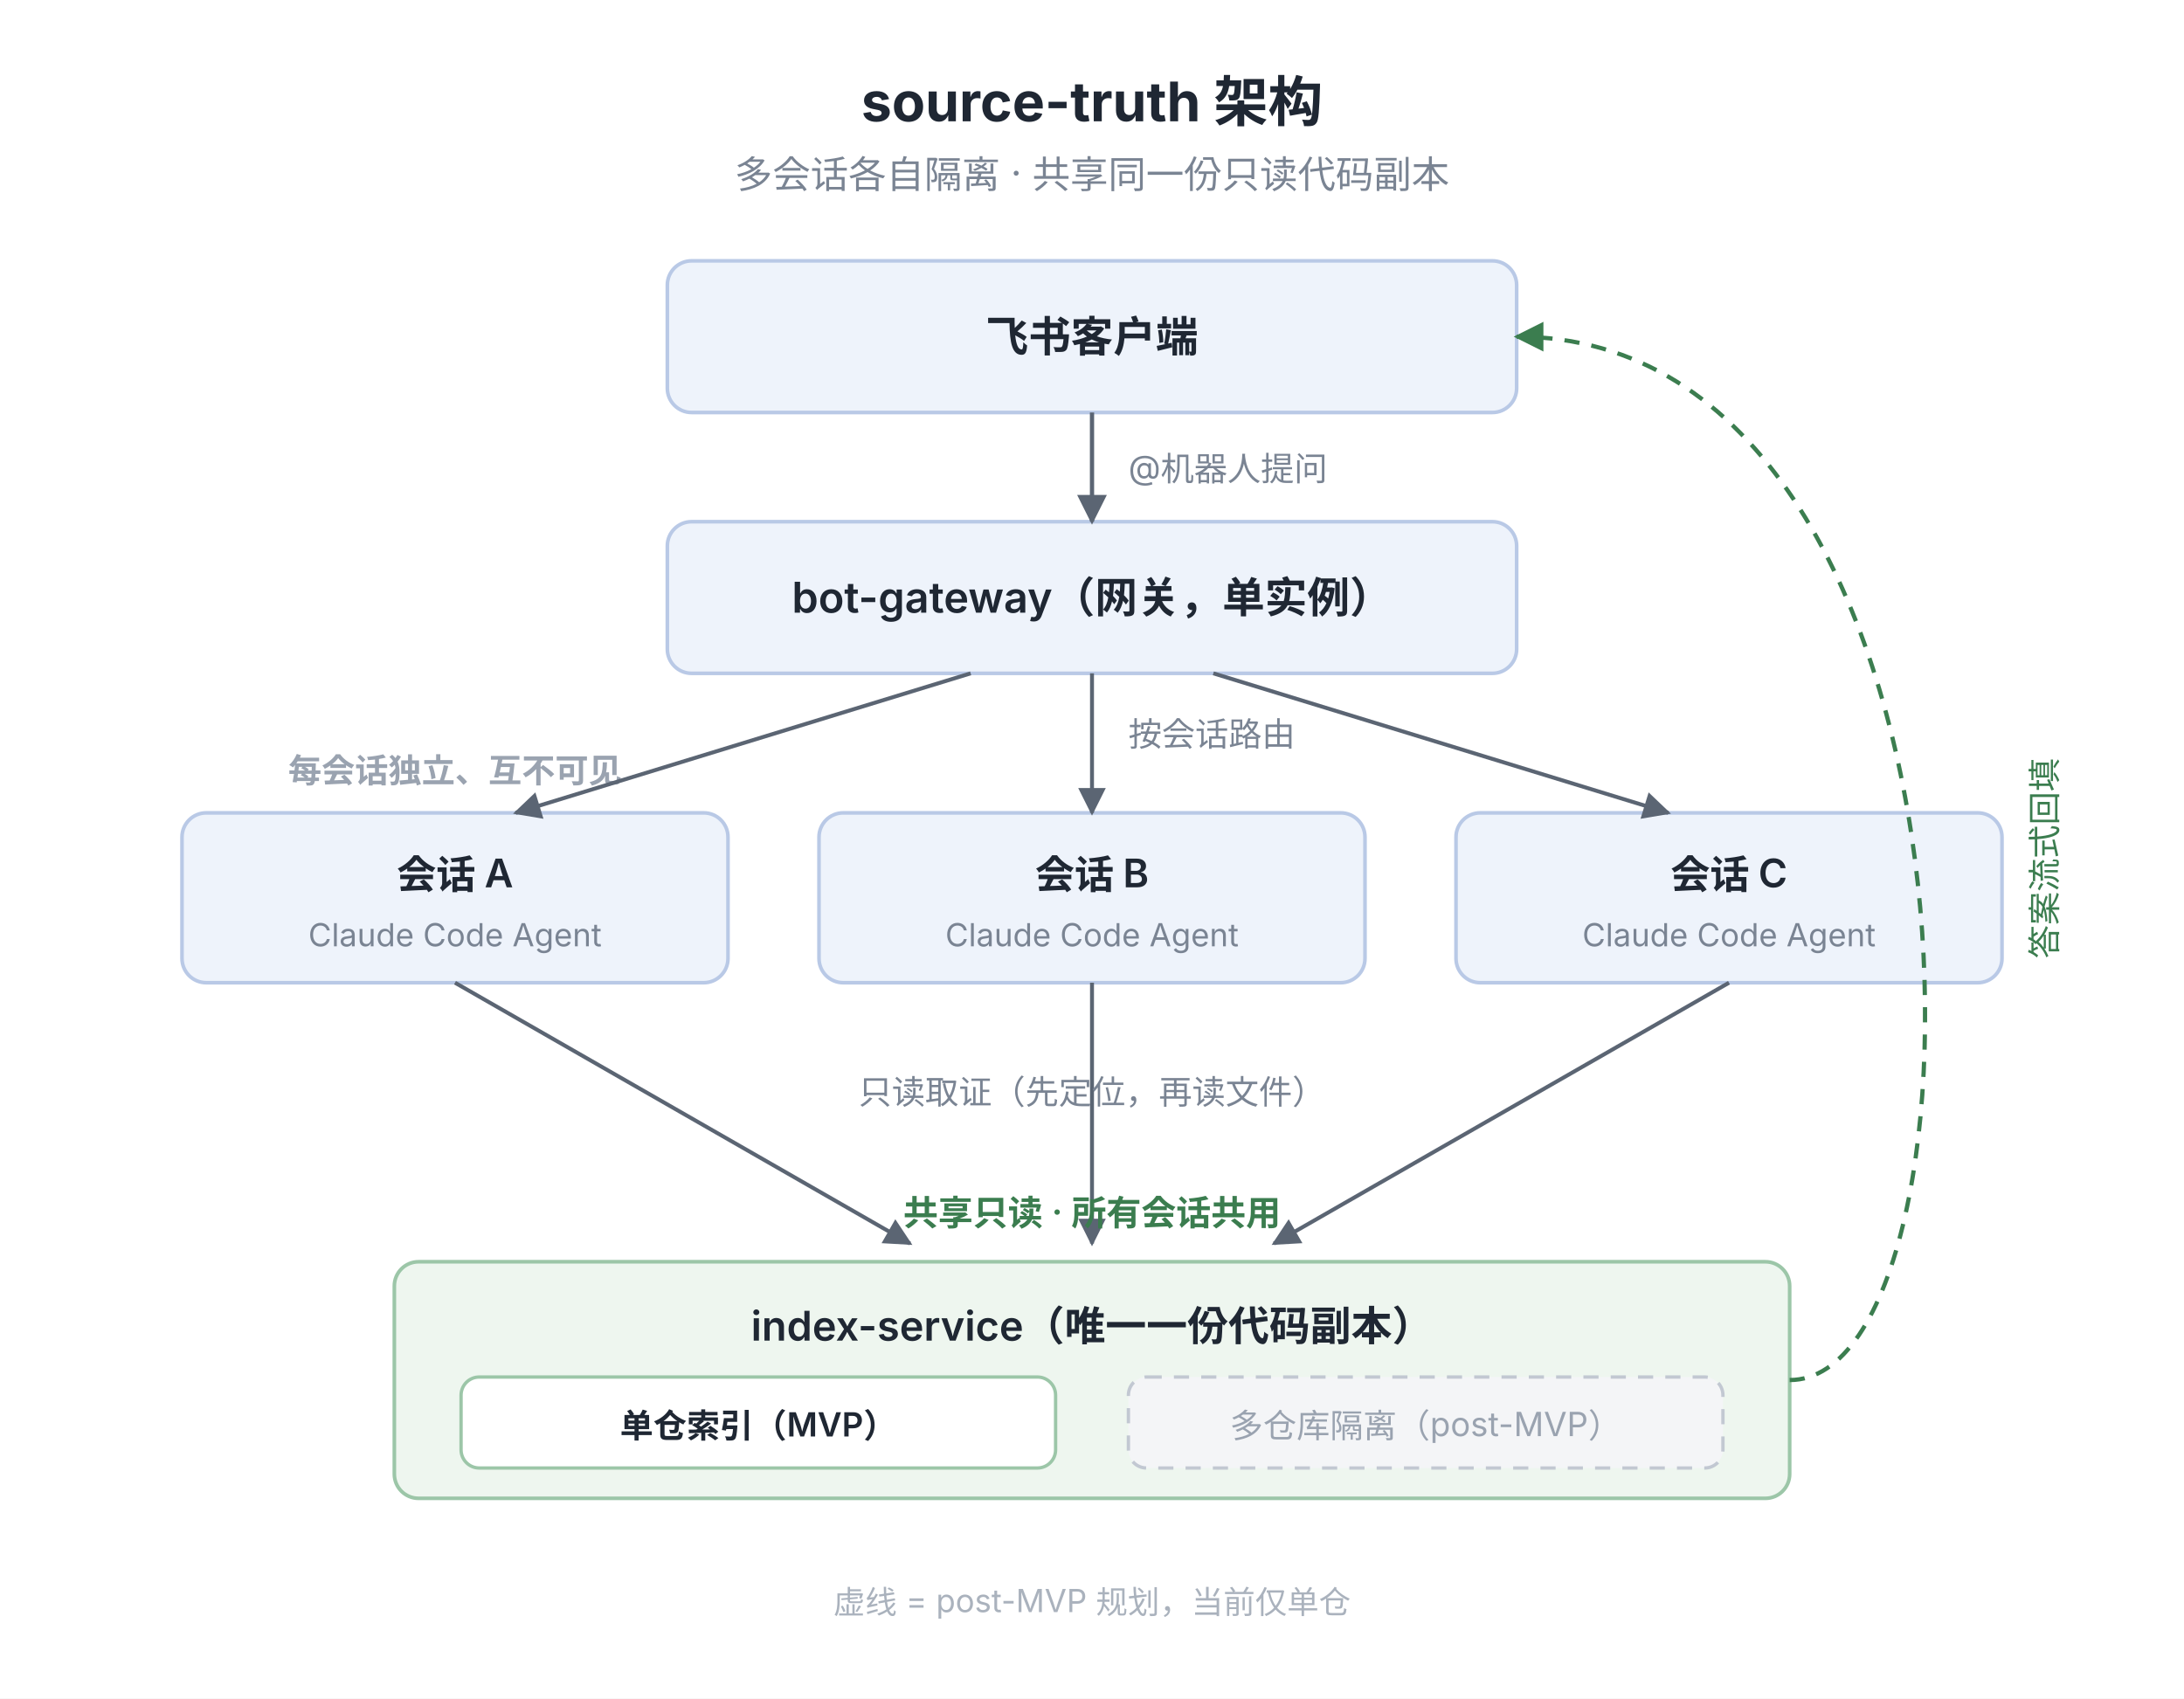
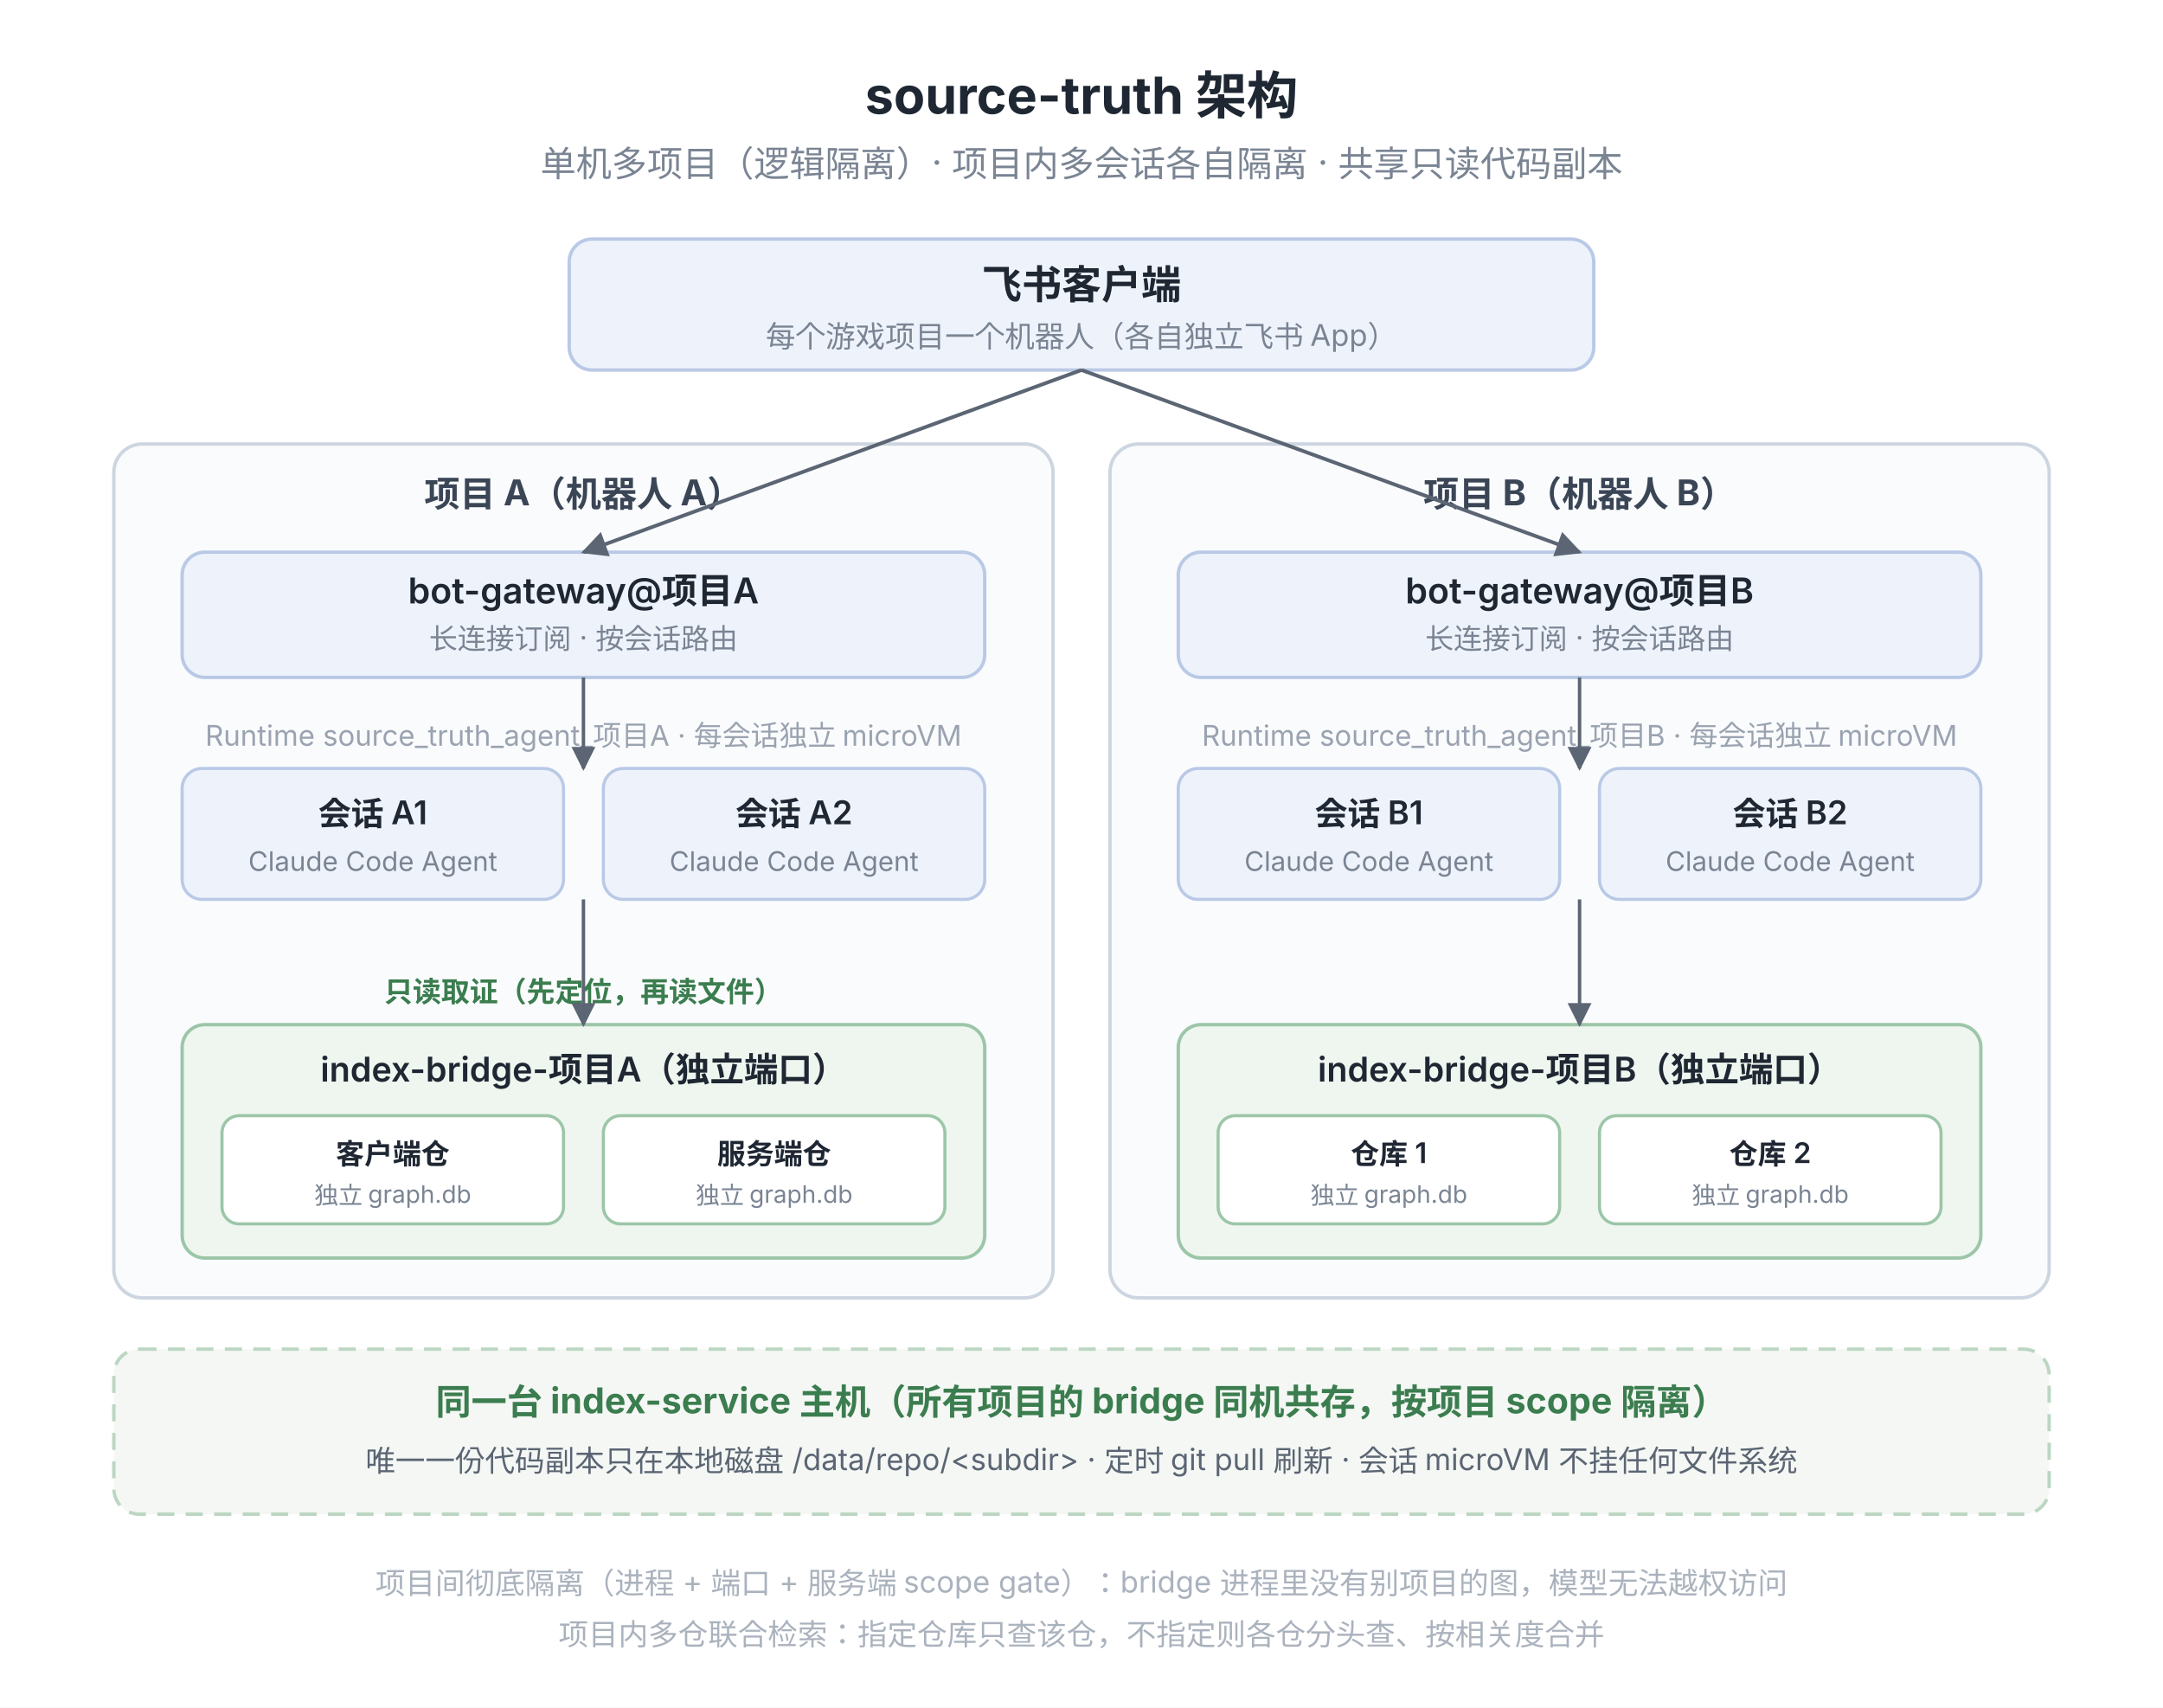
- <svg xmlns="http://www.w3.org/2000/svg" width="720" height="560" viewBox="0 0 720 560" font-family="-apple-system, BlinkMacSystemFont, 'Segoe UI', 'PingFang SC', 'Microsoft YaHei', sans-serif">
+ <svg xmlns="http://www.w3.org/2000/svg" width="760" height="600" viewBox="0 0 760 600" font-family="-apple-system, BlinkMacSystemFont, 'Segoe UI', 'PingFang SC', 'Microsoft YaHei', sans-serif">
  <defs>
    <marker id="arrow" viewBox="0 0 10 10" refX="9" refY="5" markerWidth="7" markerHeight="7" orient="auto-start-reverse">
      <path d="M0,0 L10,5 L0,10 z" fill="#5b6573" />
    </marker>
    <marker id="arrowgreen" viewBox="0 0 10 10" refX="9" refY="5" markerWidth="7" markerHeight="7" orient="auto-start-reverse">
      <path d="M0,0 L10,5 L0,10 z" fill="#3b7d4f" />
    </marker>
  </defs>
-   <rect x="0" y="0" width="720" height="560" fill="#ffffff" />
-   <text x="360" y="40" text-anchor="middle" font-size="18" font-weight="700" fill="#1f2733">source-truth 架构</text>
-   <text x="360" y="62" text-anchor="middle" font-size="12.5" fill="#7a8493">多会话各自隔离 · 共享同一份只读代码副本</text>
-   <rect x="220" y="86" width="280" height="50" rx="8" fill="#eef3fb" stroke="#b9c9e6" stroke-width="1.2" />
-   <text x="360" y="116" text-anchor="middle" font-size="14" font-weight="600" fill="#1f2733">飞书客户端</text>
-   <rect x="220" y="172" width="280" height="50" rx="8" fill="#eef3fb" stroke="#b9c9e6" stroke-width="1.2" />
-   <text x="360" y="202" text-anchor="middle" font-size="14" font-weight="600" fill="#1f2733">bot-gateway（网关，单实例）</text>
-   <line x1="360" y1="136" x2="360" y2="172" stroke="#5b6573" stroke-width="1.4" marker-end="url(#arrow)" />
-   <text x="372" y="158" font-size="11" fill="#7a8493">@机器人提问</text>
-   <text x="150" y="258" text-anchor="middle" font-size="11" fill="#9aa3b0" font-weight="600">每会话独立、互不可见</text>
-   <g>
-     <rect x="60" y="268" width="180" height="56" rx="8" fill="#eef3fb" stroke="#b9c9e6" stroke-width="1.2" />
-     <text x="150" y="293" text-anchor="middle" font-size="13" font-weight="600" fill="#1f2733">会话 A</text>
-     <text x="150" y="312" text-anchor="middle" font-size="10.5" fill="#7a8493">Claude Code Agent</text>
-   </g>
-   <g>
-     <rect x="270" y="268" width="180" height="56" rx="8" fill="#eef3fb" stroke="#b9c9e6" stroke-width="1.2" />
-     <text x="360" y="293" text-anchor="middle" font-size="13" font-weight="600" fill="#1f2733">会话 B</text>
-     <text x="360" y="312" text-anchor="middle" font-size="10.5" fill="#7a8493">Claude Code Agent</text>
-   </g>
-   <g>
-     <rect x="480" y="268" width="180" height="56" rx="8" fill="#eef3fb" stroke="#b9c9e6" stroke-width="1.2" />
-     <text x="570" y="293" text-anchor="middle" font-size="13" font-weight="600" fill="#1f2733">会话 C</text>
-     <text x="570" y="312" text-anchor="middle" font-size="10.5" fill="#7a8493">Claude Code Agent</text>
-   </g>
-   <line x1="320" y1="222" x2="170" y2="268" stroke="#5b6573" stroke-width="1.3" marker-end="url(#arrow)" />
-   <line x1="360" y1="222" x2="360" y2="268" stroke="#5b6573" stroke-width="1.3" marker-end="url(#arrow)" />
-   <line x1="400" y1="222" x2="550" y2="268" stroke="#5b6573" stroke-width="1.3" marker-end="url(#arrow)" />
-   <text x="372" y="246" font-size="11" fill="#7a8493">按会话路由</text>
-   <line x1="150" y1="324" x2="300" y2="410" stroke="#5b6573" stroke-width="1.3" marker-end="url(#arrow)" />
-   <line x1="360" y1="324" x2="360" y2="410" stroke="#5b6573" stroke-width="1.3" marker-end="url(#arrow)" />
-   <line x1="570" y1="324" x2="420" y2="410" stroke="#5b6573" stroke-width="1.3" marker-end="url(#arrow)" />
-   <text x="360" y="364" text-anchor="middle" font-size="11" fill="#7a8493">只读取证（先定位，再读文件）</text>
-   <text x="360" y="404" text-anchor="middle" font-size="11.5" fill="#3b7d4f" font-weight="600">共享只读 · 所有会话共用</text>
-   <rect x="130" y="416" width="460" height="78" rx="8" fill="#eef6ef" stroke="#9cc6a8" stroke-width="1.2" />
-   <text x="360" y="442" text-anchor="middle" font-size="13.5" font-weight="600" fill="#1f2733">index-service（唯一一份代码副本）</text>
-   <rect x="152" y="454" width="196" height="30" rx="6" fill="#ffffff" stroke="#9cc6a8" stroke-width="1.1" />
-   <text x="250" y="474" text-anchor="middle" font-size="11" font-weight="600" fill="#1f2733">单仓索引（MVP）</text>
-   <rect x="372" y="454" width="196" height="30" rx="6" fill="#f4f5f7" stroke="#c2c8d2" stroke-width="1.1" stroke-dasharray="5,4" />
-   <text x="470" y="474" text-anchor="middle" font-size="11" fill="#9aa3b0">多仓库隔离（post-MVP）</text>
-   <path d="M590,455 C660,455 660,111 500,111" fill="none" stroke="#3b7d4f" stroke-width="1.4" stroke-dasharray="5,4" marker-end="url(#arrowgreen)" />
-   <text x="678" y="283" text-anchor="middle" font-size="11" fill="#3b7d4f" transform="rotate(-90 678 283)">答案流式回填</text>
-   <text x="360" y="532" text-anchor="middle" font-size="10.5" fill="#aab2bd">虚线 = post-MVP 规划，当前仅单仓</text>
+   <rect x="0" y="0" width="760" height="600" fill="#ffffff" />
+   <text x="380" y="40" text-anchor="middle" font-size="18" font-weight="700" fill="#1f2733">source-truth 架构</text>
+   <text x="380" y="62" text-anchor="middle" font-size="12.5" fill="#7a8493">单机多项目（逻辑隔离）· 项目内多会话各自隔离 · 共享只读代码副本</text>
+   <rect x="200" y="84" width="360" height="46" rx="8" fill="#eef3fb" stroke="#b9c9e6" stroke-width="1.2" />
+   <text x="380" y="105" text-anchor="middle" font-size="14" font-weight="600" fill="#1f2733">飞书客户端</text>
+   <text x="380" y="122" text-anchor="middle" font-size="10.5" fill="#7a8493">每个游戏项目一个机器人（各自独立飞书 App）</text>
+   <rect x="40" y="156" width="330" height="300" rx="10" fill="#fafbfd" stroke="#cdd5e0" stroke-width="1.2" />
+   <text x="205" y="178" text-anchor="middle" font-size="12.5" font-weight="700" fill="#3a4556">项目 A（机器人 A）</text>
+   <rect x="390" y="156" width="330" height="300" rx="10" fill="#fafbfd" stroke="#cdd5e0" stroke-width="1.2" />
+   <text x="555" y="178" text-anchor="middle" font-size="12.5" font-weight="700" fill="#3a4556">项目 B（机器人 B）</text>
+   <rect x="64" y="194" width="282" height="44" rx="8" fill="#eef3fb" stroke="#b9c9e6" stroke-width="1.2" />
+   <text x="205" y="212" text-anchor="middle" font-size="12.5" font-weight="600" fill="#1f2733">bot-gateway@项目A</text>
+   <text x="205" y="228" text-anchor="middle" font-size="10" fill="#7a8493">长连接订阅 · 按会话路由</text>
+   <rect x="414" y="194" width="282" height="44" rx="8" fill="#eef3fb" stroke="#b9c9e6" stroke-width="1.2" />
+   <text x="555" y="212" text-anchor="middle" font-size="12.5" font-weight="600" fill="#1f2733">bot-gateway@项目B</text>
+   <text x="555" y="228" text-anchor="middle" font-size="10" fill="#7a8493">长连接订阅 · 按会话路由</text>
+   <text x="205" y="262" text-anchor="middle" font-size="10" fill="#9aa3b0">Runtime source_truth_agent_项目A · 每会话独立 microVM</text>
+   <rect x="64" y="270" width="134" height="46" rx="7" fill="#eef3fb" stroke="#b9c9e6" stroke-width="1.1" />
+   <text x="131" y="290" text-anchor="middle" font-size="11.5" font-weight="600" fill="#1f2733">会话 A1</text>
+   <text x="131" y="306" text-anchor="middle" font-size="9.5" fill="#7a8493">Claude Code Agent</text>
+   <rect x="212" y="270" width="134" height="46" rx="7" fill="#eef3fb" stroke="#b9c9e6" stroke-width="1.1" />
+   <text x="279" y="290" text-anchor="middle" font-size="11.5" font-weight="600" fill="#1f2733">会话 A2</text>
+   <text x="279" y="306" text-anchor="middle" font-size="9.5" fill="#7a8493">Claude Code Agent</text>
+   <text x="555" y="262" text-anchor="middle" font-size="10" fill="#9aa3b0">Runtime source_truth_agent_项目B · 每会话独立 microVM</text>
+   <rect x="414" y="270" width="134" height="46" rx="7" fill="#eef3fb" stroke="#b9c9e6" stroke-width="1.1" />
+   <text x="481" y="290" text-anchor="middle" font-size="11.5" font-weight="600" fill="#1f2733">会话 B1</text>
+   <text x="481" y="306" text-anchor="middle" font-size="9.5" fill="#7a8493">Claude Code Agent</text>
+   <rect x="562" y="270" width="134" height="46" rx="7" fill="#eef3fb" stroke="#b9c9e6" stroke-width="1.1" />
+   <text x="629" y="290" text-anchor="middle" font-size="11.5" font-weight="600" fill="#1f2733">会话 B2</text>
+   <text x="629" y="306" text-anchor="middle" font-size="9.5" fill="#7a8493">Claude Code Agent</text>
+   <text x="205" y="352" text-anchor="middle" font-size="10" fill="#3b7d4f" font-weight="600">只读取证（先定位，再读文件）</text>
+   <rect x="64" y="360" width="282" height="82" rx="8" fill="#eef6ef" stroke="#9cc6a8" stroke-width="1.2" />
+   <text x="205" y="380" text-anchor="middle" font-size="12" font-weight="600" fill="#1f2733">index-bridge-项目A（独立端口）</text>
+   <rect x="78" y="392" width="120" height="38" rx="6" fill="#ffffff" stroke="#9cc6a8" stroke-width="1.1" />
+   <text x="138" y="409" text-anchor="middle" font-size="10" font-weight="600" fill="#1f2733">客户端仓</text>
+   <text x="138" y="423" text-anchor="middle" font-size="8.5" fill="#7a8493">独立 graph.db</text>
+   <rect x="212" y="392" width="120" height="38" rx="6" fill="#ffffff" stroke="#9cc6a8" stroke-width="1.1" />
+   <text x="272" y="409" text-anchor="middle" font-size="10" font-weight="600" fill="#1f2733">服务端仓</text>
+   <text x="272" y="423" text-anchor="middle" font-size="8.5" fill="#7a8493">独立 graph.db</text>
+   <rect x="414" y="360" width="282" height="82" rx="8" fill="#eef6ef" stroke="#9cc6a8" stroke-width="1.2" />
+   <text x="555" y="380" text-anchor="middle" font-size="12" font-weight="600" fill="#1f2733">index-bridge-项目B（独立端口）</text>
+   <rect x="428" y="392" width="120" height="38" rx="6" fill="#ffffff" stroke="#9cc6a8" stroke-width="1.1" />
+   <text x="488" y="409" text-anchor="middle" font-size="10" font-weight="600" fill="#1f2733">仓库 1</text>
+   <text x="488" y="423" text-anchor="middle" font-size="8.5" fill="#7a8493">独立 graph.db</text>
+   <rect x="562" y="392" width="120" height="38" rx="6" fill="#ffffff" stroke="#9cc6a8" stroke-width="1.1" />
+   <text x="622" y="409" text-anchor="middle" font-size="10" font-weight="600" fill="#1f2733">仓库 2</text>
+   <text x="622" y="423" text-anchor="middle" font-size="8.5" fill="#7a8493">独立 graph.db</text>
+   <line x1="380" y1="130" x2="205" y2="194" stroke="#5b6573" stroke-width="1.3" marker-end="url(#arrow)" />
+   <line x1="380" y1="130" x2="555" y2="194" stroke="#5b6573" stroke-width="1.3" marker-end="url(#arrow)" />
+   <line x1="205" y1="238" x2="205" y2="270" stroke="#5b6573" stroke-width="1.2" marker-end="url(#arrow)" />
+   <line x1="205" y1="316" x2="205" y2="360" stroke="#5b6573" stroke-width="1.2" marker-end="url(#arrow)" />
+   <line x1="555" y1="238" x2="555" y2="270" stroke="#5b6573" stroke-width="1.2" marker-end="url(#arrow)" />
+   <line x1="555" y1="316" x2="555" y2="360" stroke="#5b6573" stroke-width="1.2" marker-end="url(#arrow)" />
+   <rect x="40" y="474" width="680" height="58" rx="9" fill="#f4f7f4" stroke="#bcd6c2" stroke-width="1.2" stroke-dasharray="6,4" />
+   <text x="380" y="497" text-anchor="middle" font-size="12.5" font-weight="700" fill="#3b7d4f">同一台 index-service 主机（所有项目的 bridge 同机共存，按项目 scope 隔离）</text>
+   <text x="380" y="517" text-anchor="middle" font-size="10.5" fill="#5b6573">唯一一份代码副本只在本地磁盘 /data/repo/&lt;subdir&gt; · 定时 git pull 刷新 · 会话 microVM 不挂任何文件系统</text>
+   <text x="380" y="560" text-anchor="middle" font-size="10.5" fill="#aab2bd">项目间彻底隔离（进程 + 端口 + 服务端 scope gate）：bridge 进程里没有别项目的图，模型无法越权访问</text>
+   <text x="380" y="578" text-anchor="middle" font-size="10.5" fill="#aab2bd">项目内多仓联合检索：指定仓库只查该仓，不指定则各仓分头查、按相关度合并</text>
</svg>
